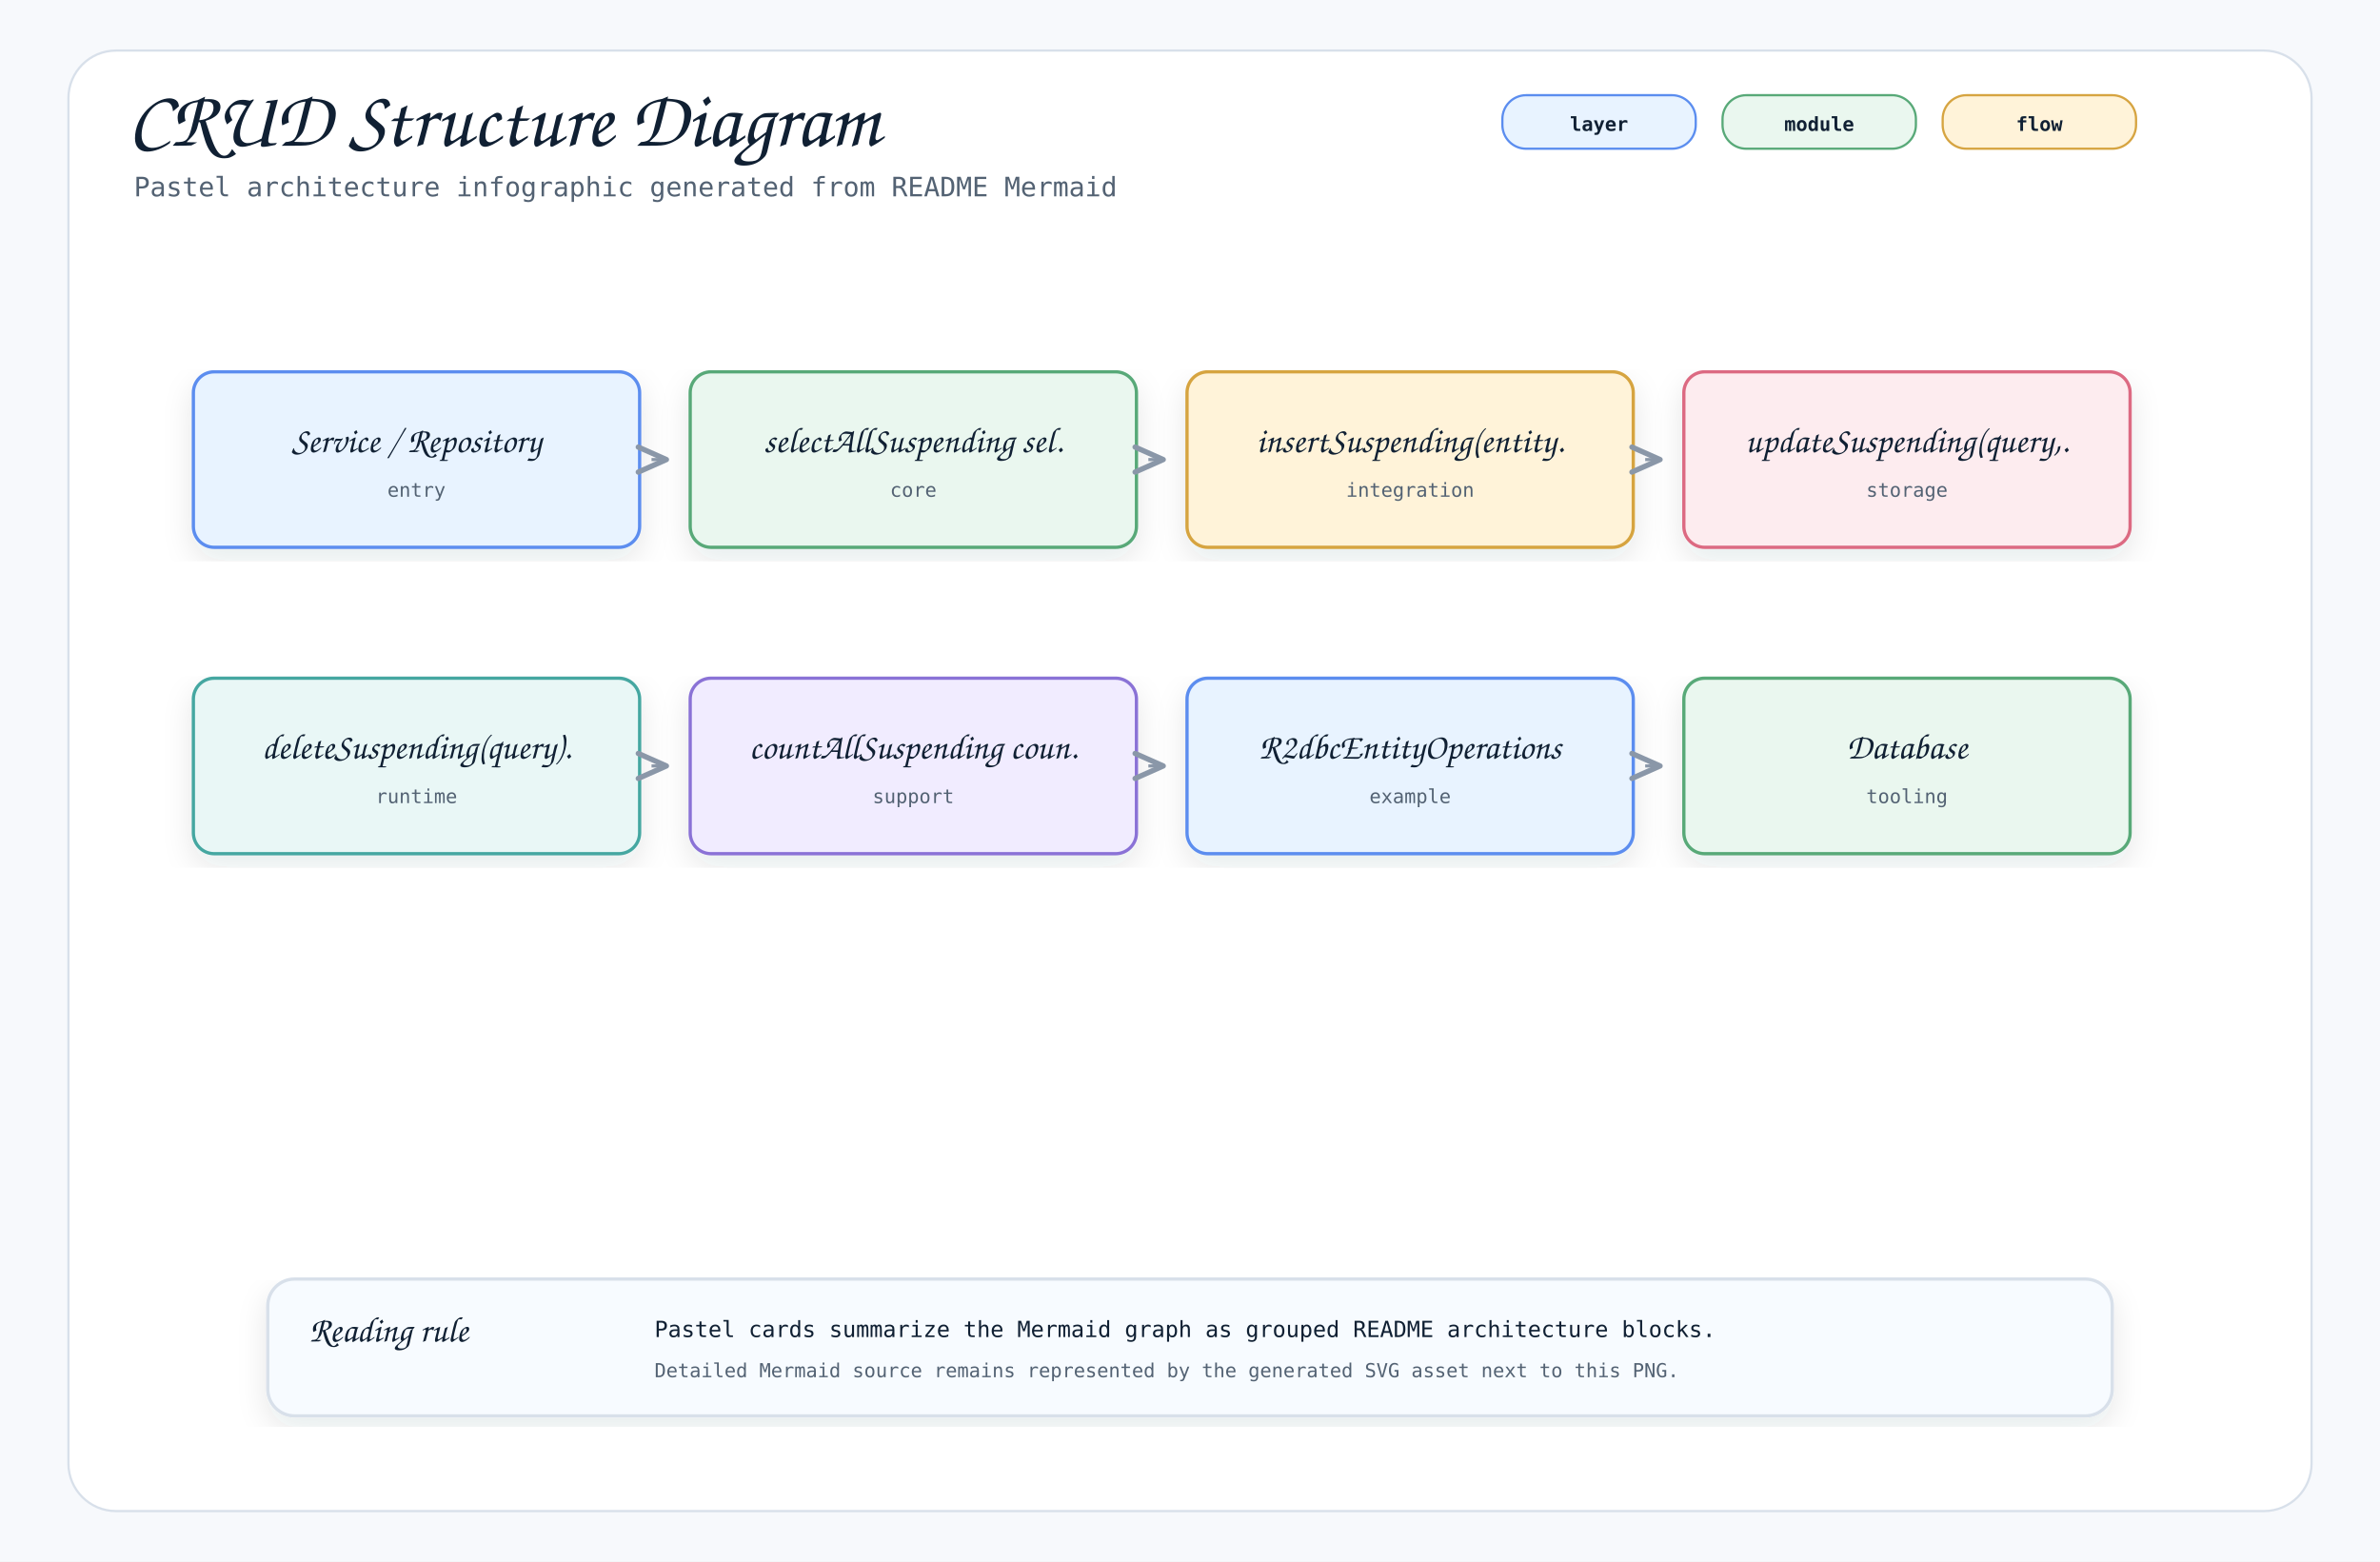
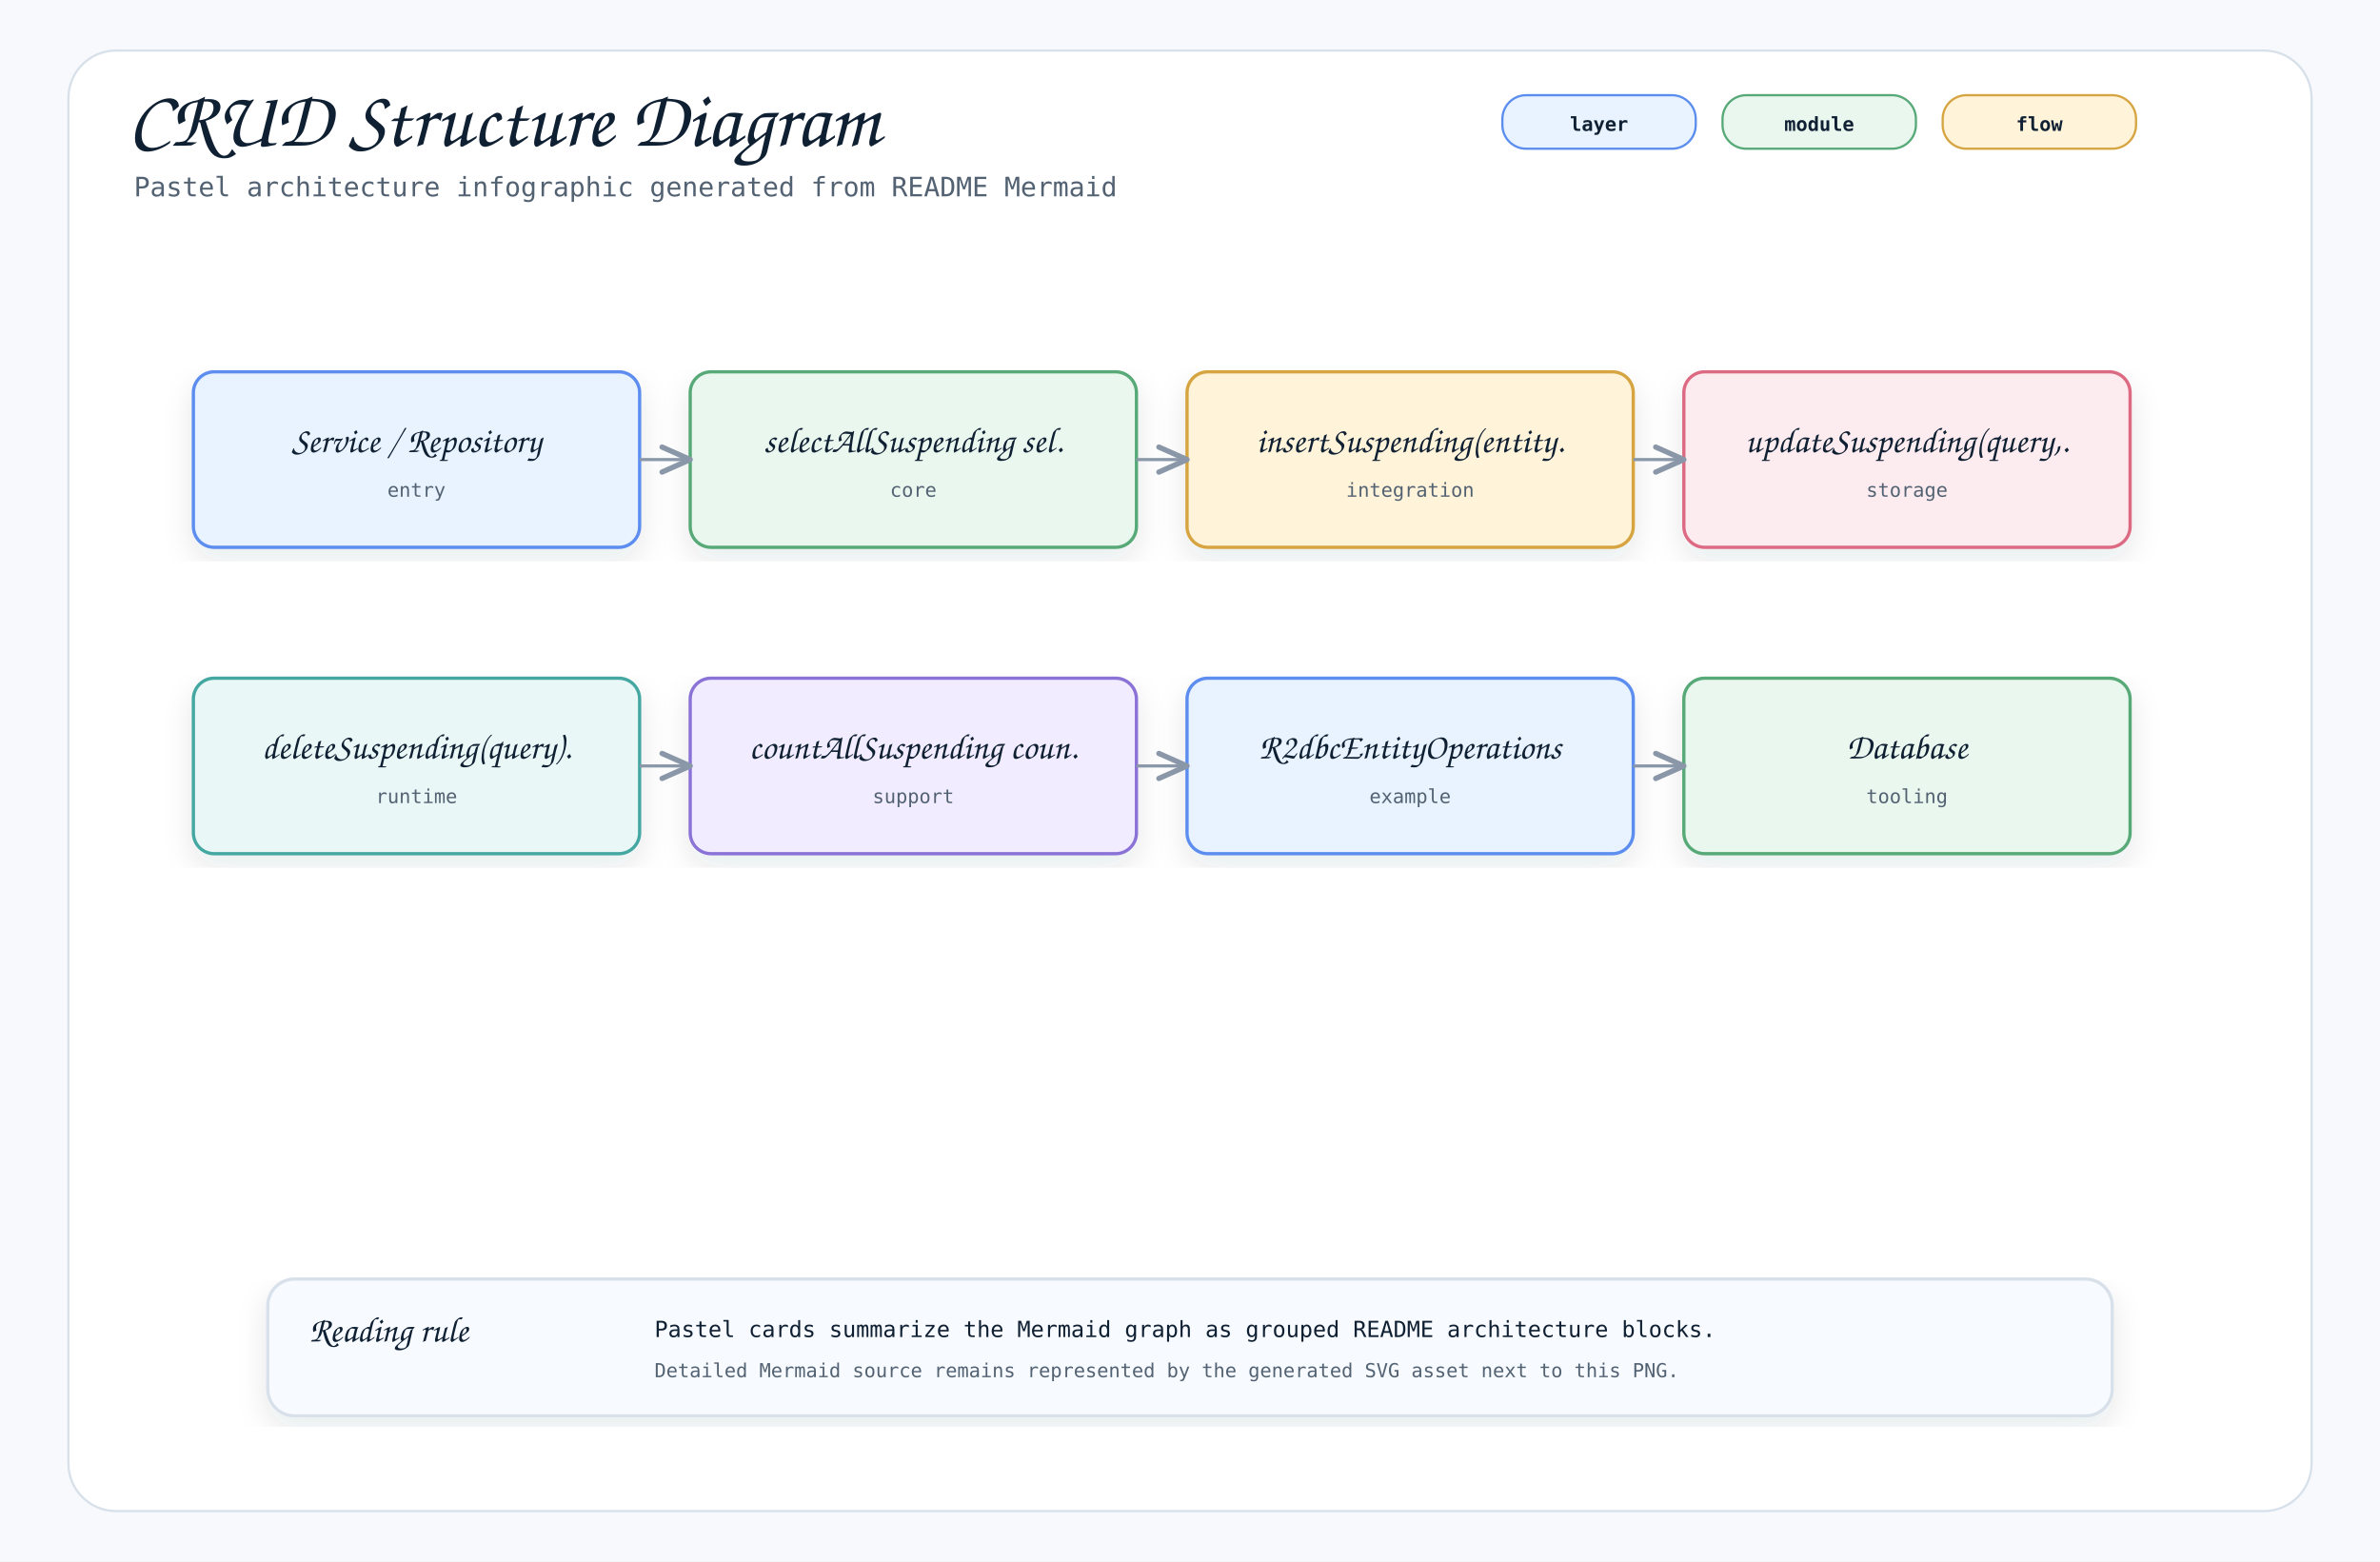
<svg xmlns="http://www.w3.org/2000/svg" width="1600" height="1050" viewBox="0 0 1600 1050" role="img" aria-label="CRUD Structure Diagram">
  <defs>
    <filter id="shadow" x="-8%" y="-8%" width="116%" height="116%">
      <feDropShadow dx="0" dy="8" stdDeviation="10" flood-color="#1f2937" flood-opacity="0.10" />
    </filter>
    <marker id="openArrow" markerWidth="12" markerHeight="10" refX="10" refY="5" orient="auto" markerUnits="strokeWidth">
      <path d="M 1 1 L 10 5 L 1 9" fill="none" stroke="#8a97a8" stroke-width="1.7" stroke-linecap="round" stroke-linejoin="round" />
    </marker>
    <marker id="inherit" markerWidth="14" markerHeight="12" refX="12" refY="6" orient="auto" markerUnits="strokeWidth">
      <path d="M 0 1 L 12 6 L 0 11 Z" fill="#ffffff" stroke="#8a97a8" stroke-width="1.7" />
    </marker>
    <style>
    .canvas { fill: #f7f9fc; }
    .frame { fill: #ffffff; stroke: #d8e0ea; stroke-width: 1.5; }
    .title { font-family: "Architects Daughter", "Comic Mono", cursive; font-size: 54px; font-weight: 400; fill: #102033; }
    .subtitle { font-family: "Comic Mono", "SFMono-Regular", Menlo, Consolas, monospace; font-size: 18px; fill: #536273; }
    .label { font-family: "Architects Daughter", "Comic Mono", cursive; font-size: 30px; font-weight: 400; fill: #102033; }
    .smallLabel { font-family: "Architects Daughter", "Comic Mono", cursive; font-size: 24px; font-weight: 400; fill: #102033; }
    .mono { font-family: "Comic Mono", "SFMono-Regular", Menlo, Consolas, monospace; font-size: 15px; fill: #102033; }
    .small { font-family: "Comic Mono", "SFMono-Regular", Menlo, Consolas, monospace; font-size: 13px; fill: #536273; }
    .strong { font-family: "Comic Mono", "SFMono-Regular", Menlo, Consolas, monospace; font-size: 15px; font-weight: 700; fill: #102033; }
    .card { stroke-width: 2.2; filter: url(#shadow); }
    .line { stroke: #8a97a8; stroke-width: 2.1; fill: none; marker-end: url(#openArrow); }
    .softLine { stroke: #8a97a8; stroke-width: 2.1; fill: none; }
    .dashed { stroke: #8a97a8; stroke-width: 2.1; stroke-dasharray: 7 6; fill: none; marker-end: url(#openArrow); }
    .inheritLine { stroke: #8a97a8; stroke-width: 2.2; fill: none; marker-end: url(#inherit); }
    .implLine { stroke: #8a97a8; stroke-width: 2.2; stroke-dasharray: 8 7; fill: none; marker-end: url(#inherit); }
    .compartment { stroke-width: 1.6; fill: none; }
    .chip { stroke-width: 1.5; rx: 16; }
    .chipText { font-family: "Comic Mono", "SFMono-Regular", Menlo, Consolas, monospace; font-size: 13px; font-weight: 700; fill: #102033; }
  </style>
  </defs>
  <rect class="canvas" width="1600" height="1050" />
  <rect class="frame" x="46" y="34" width="1508" height="982" rx="32" />
  <text class="title" x="86" y="98">CRUD Structure Diagram</text>
  <text class="subtitle" x="90" y="132">Pastel architecture infographic generated from README Mermaid</text>
  <rect class="chip" x="1010" y="64" width="130" height="36" fill="#e8f3ff" stroke="#5b8def" />
  <text class="chipText" x="1075" y="88" text-anchor="middle">layer</text>
  <rect class="chip" x="1158" y="64" width="130" height="36" fill="#eaf7ef" stroke="#58a978" />
  <text class="chipText" x="1223" y="88" text-anchor="middle">module</text>
  <rect class="chip" x="1306" y="64" width="130" height="36" fill="#fff3d9" stroke="#d6a441" />
  <text class="chipText" x="1371" y="88" text-anchor="middle">flow</text>
  <g transform="translate(130,250)">
    <rect class="card" x="0" y="0" width="300" height="118" rx="14" fill="#e8f3ff" stroke="#5b8def" />
    <text class="smallLabel" x="150" y="54" text-anchor="middle">Service / Repository</text>
    <text class="small" x="150" y="84" text-anchor="middle">entry</text>
  </g>
  <g transform="translate(464,250)">
    <rect class="card" x="0" y="0" width="300" height="118" rx="14" fill="#eaf7ef" stroke="#58a978" />
    <text class="smallLabel" x="150" y="54" text-anchor="middle">selectAllSuspending sel.</text>
    <text class="small" x="150" y="84" text-anchor="middle">core</text>
  </g>
-   <path class="line" d="M438 309 L448 309" />
+   <path class="line" d="M430 309 L464 309" />
  <g transform="translate(798,250)">
    <rect class="card" x="0" y="0" width="300" height="118" rx="14" fill="#fff3d9" stroke="#d6a441" />
    <text class="smallLabel" x="150" y="54" text-anchor="middle">insertSuspending(entity.</text>
    <text class="small" x="150" y="84" text-anchor="middle">integration</text>
  </g>
-   <path class="line" d="M772 309 L782 309" />
+   <path class="line" d="M764 309 L798 309" />
  <g transform="translate(1132,250)">
    <rect class="card" x="0" y="0" width="300" height="118" rx="14" fill="#fdecef" stroke="#dc6b82" />
    <text class="smallLabel" x="150" y="54" text-anchor="middle">updateSuspending(query,.</text>
    <text class="small" x="150" y="84" text-anchor="middle">storage</text>
  </g>
-   <path class="line" d="M1106 309 L1116 309" />
+   <path class="line" d="M1098 309 L1132 309" />
  <g transform="translate(130,456)">
    <rect class="card" x="0" y="0" width="300" height="118" rx="14" fill="#e9f7f6" stroke="#45a7a1" />
    <text class="smallLabel" x="150" y="54" text-anchor="middle">deleteSuspending(query).</text>
    <text class="small" x="150" y="84" text-anchor="middle">runtime</text>
  </g>
  <g transform="translate(464,456)">
    <rect class="card" x="0" y="0" width="300" height="118" rx="14" fill="#f1ecff" stroke="#8a72d6" />
    <text class="smallLabel" x="150" y="54" text-anchor="middle">countAllSuspending coun.</text>
    <text class="small" x="150" y="84" text-anchor="middle">support</text>
  </g>
-   <path class="line" d="M438 515 L448 515" />
+   <path class="line" d="M430 515 L464 515" />
  <g transform="translate(798,456)">
    <rect class="card" x="0" y="0" width="300" height="118" rx="14" fill="#e8f3ff" stroke="#5b8def" />
    <text class="smallLabel" x="150" y="54" text-anchor="middle">R2dbcEntityOperations</text>
    <text class="small" x="150" y="84" text-anchor="middle">example</text>
  </g>
-   <path class="line" d="M772 515 L782 515" />
+   <path class="line" d="M764 515 L798 515" />
  <g transform="translate(1132,456)">
    <rect class="card" x="0" y="0" width="300" height="118" rx="14" fill="#eaf7ef" stroke="#58a978" />
    <text class="smallLabel" x="150" y="54" text-anchor="middle">Database</text>
    <text class="small" x="150" y="84" text-anchor="middle">tooling</text>
  </g>
-   <path class="line" d="M1106 515 L1116 515" />
+   <path class="line" d="M1098 515 L1132 515" />
  <g transform="translate(180,860)">
    <rect class="card" x="0" y="0" width="1240" height="92" rx="18" fill="#f7fbff" stroke="#d8e0ea" />
    <text class="smallLabel" x="28" y="42">Reading rule</text>
    <text class="mono" x="260" y="39">Pastel cards summarize the Mermaid graph as grouped README architecture blocks.</text>
    <text class="small" x="260" y="66">Detailed Mermaid source remains represented by the generated SVG asset next to this PNG.</text>
  </g>
</svg>
